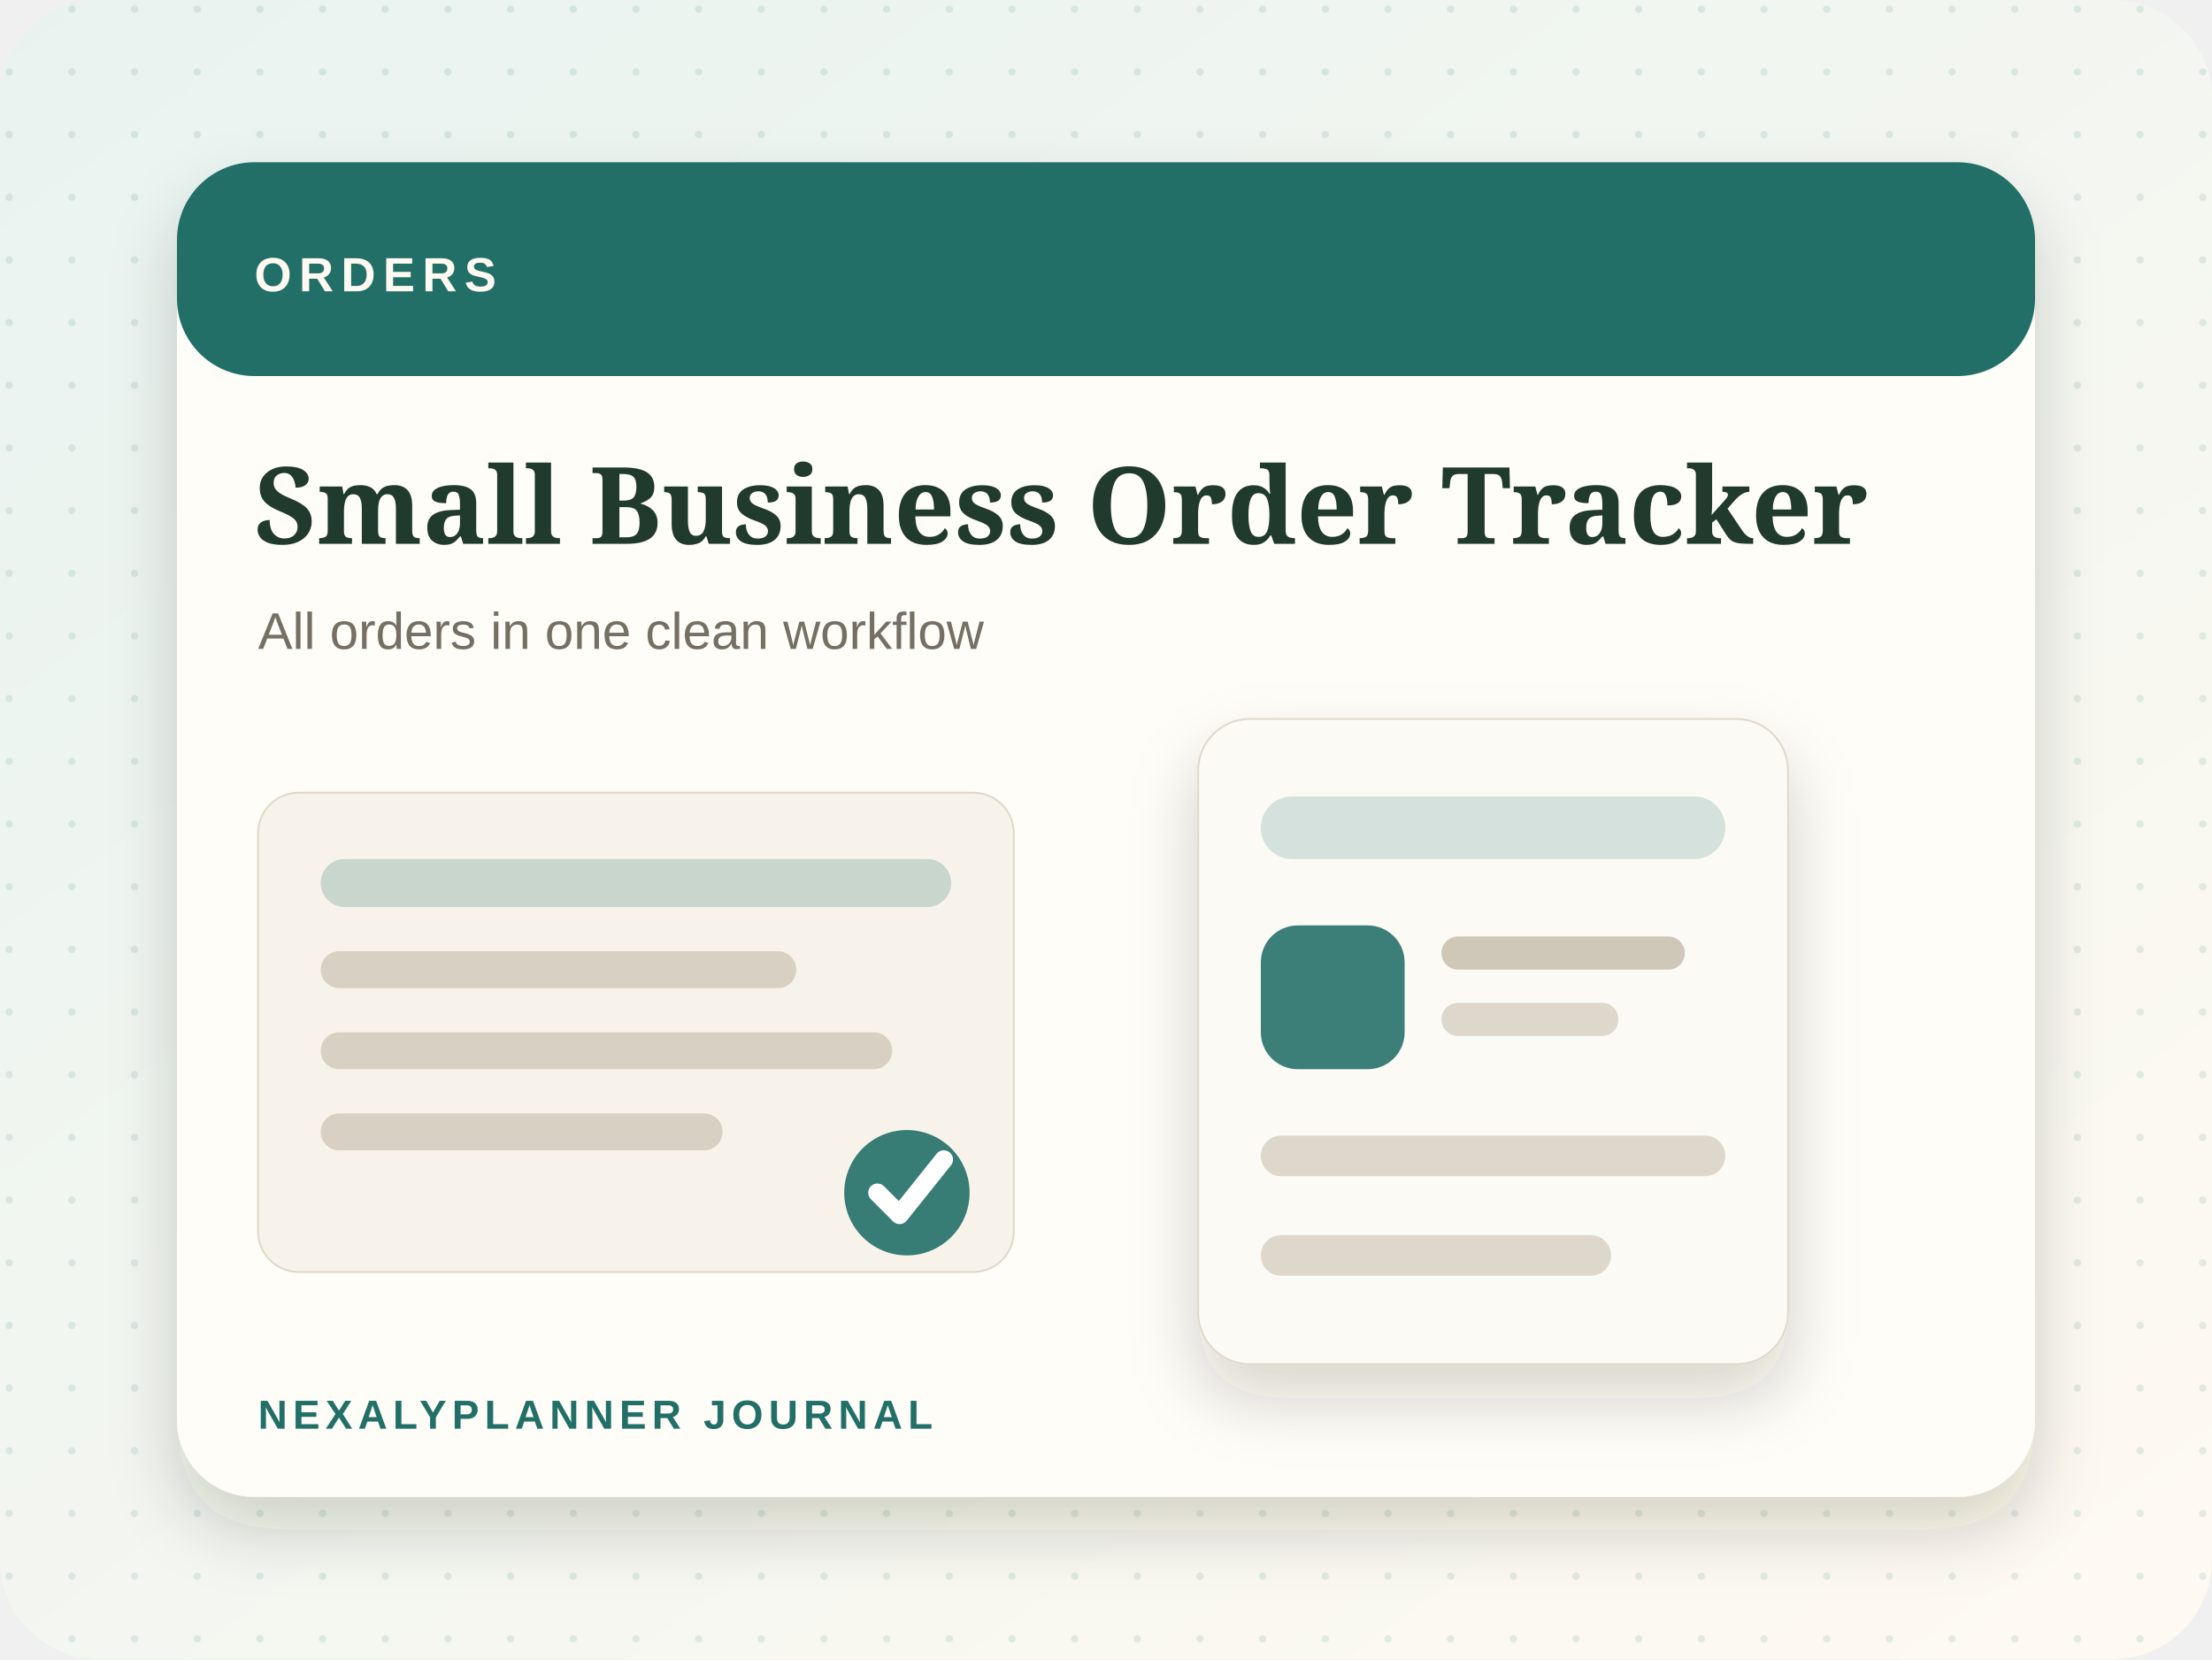
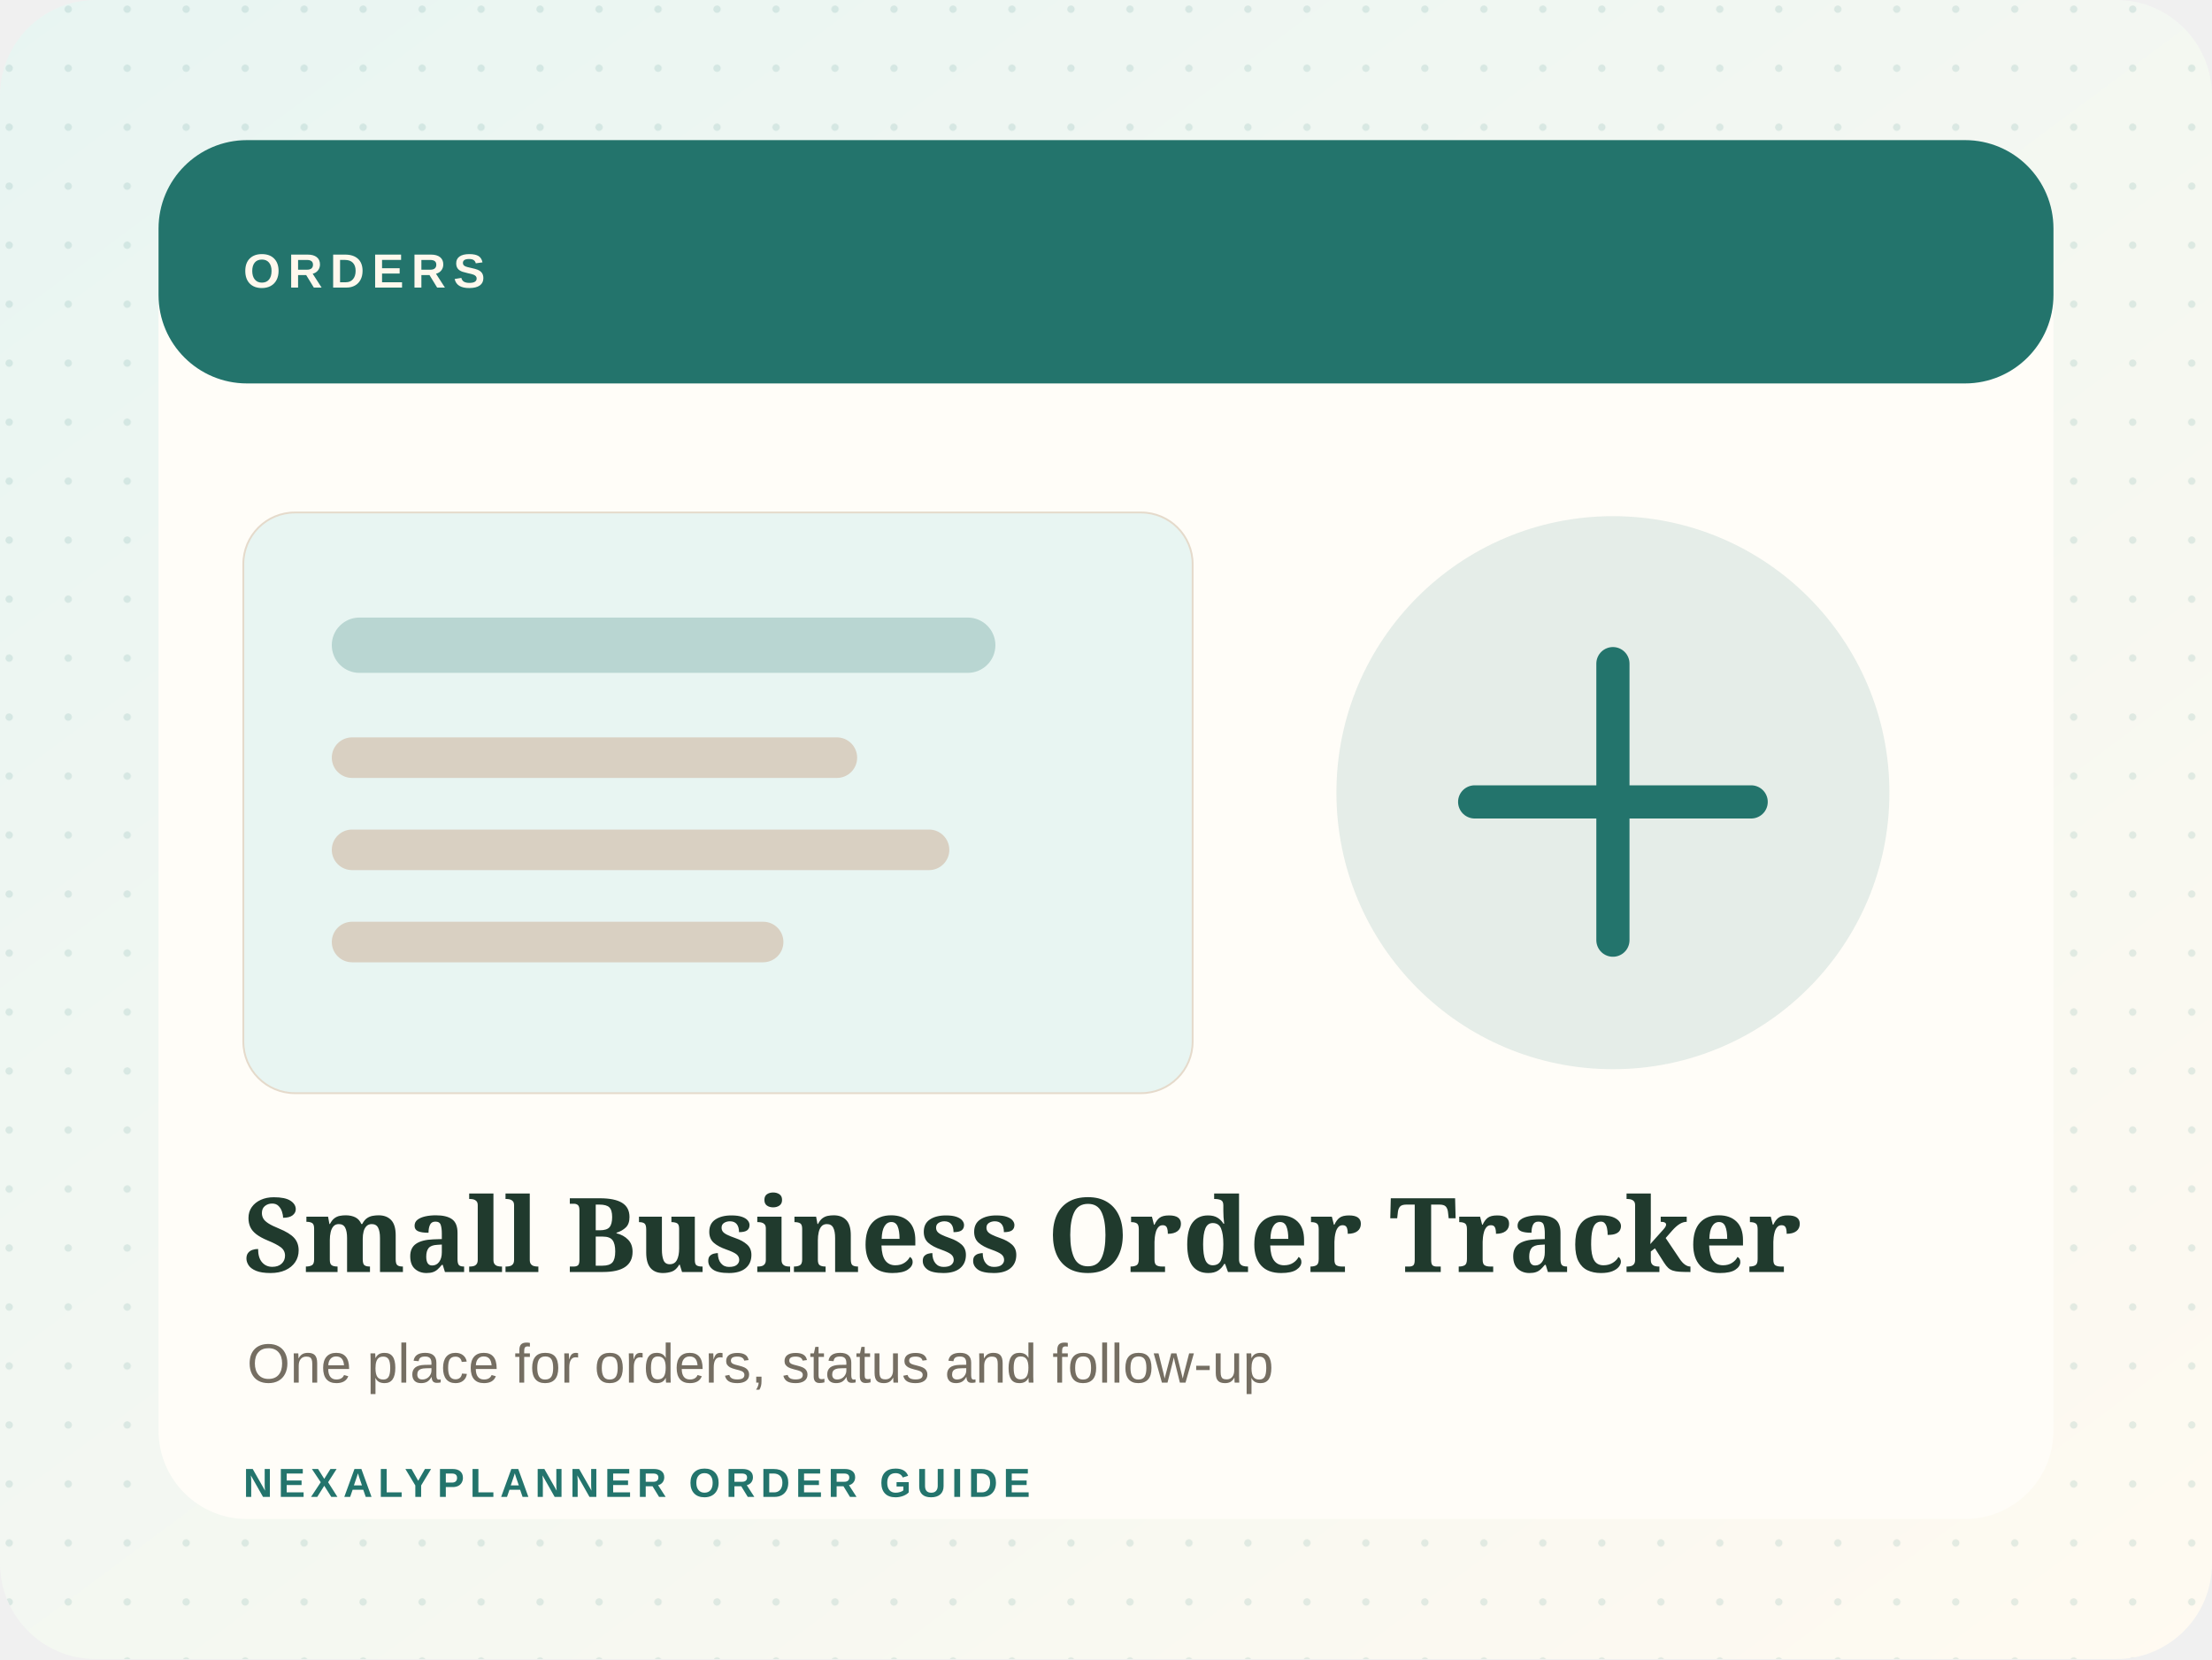
- <svg xmlns="http://www.w3.org/2000/svg" width="1200" height="900" viewBox="0 0 1200 900" role="img" aria-label="Small Business Order Tracker">
+ <svg xmlns="http://www.w3.org/2000/svg" width="1200" height="900" viewBox="0 0 1200 900" role="img" aria-label="Small Business Order Tracker - One place for orders, status and follow-up">
  <defs>
    <linearGradient id="g" x1="0" y1="0" x2="1" y2="1">
-       <stop offset="0" stop-color="#e8f3f0" />
+       <stop offset="0" stop-color="#e8f5f2" />
      <stop offset="1" stop-color="#fffaf1" />
    </linearGradient>
-     <filter id="shadow" x="-20%" y="-20%" width="140%" height="140%">
-       <feDropShadow dx="0" dy="18" stdDeviation="18" flood-color="#2a1c13" flood-opacity=".18" />
-     </filter>
-     <pattern id="dots" width="34" height="34" patternUnits="userSpaceOnUse">
-       <circle cx="5" cy="5" r="2" fill="#226f68" opacity=".12" />
+     <pattern id="dots" width="32" height="32" patternUnits="userSpaceOnUse">
+       <circle cx="5" cy="5" r="2" fill="#23746c" opacity=".12" />
    </pattern>
  </defs>
-   <rect width="1200" height="900" rx="54" fill="url(#g)" />
-   <rect width="1200" height="900" rx="54" fill="url(#dots)" />
-   <rect x="96" y="88" width="1008" height="724" rx="42" fill="#fffdf8" filter="url(#shadow)" />
-   <rect x="96" y="88" width="1008" height="116" rx="42" fill="#226f68" />
-   <text x="138" y="158" fill="#fffaf1" font-family="Arial, Helvetica, sans-serif" font-size="26" font-weight="700" letter-spacing="4">ORDERS</text>
-   <text x="138" y="295" fill="#203a2d" font-family="Georgia, serif" font-size="58" font-weight="700">Small Business Order Tracker</text>
-   <text x="140" y="352" fill="#756f64" font-family="Arial, Helvetica, sans-serif" font-size="28">All orders in one clean workflow</text>
-   <g transform="translate(140 430)">
-     <rect x="0" y="0" width="410" height="260" rx="22" fill="#f7f3ea" stroke="#e1d8c8" />
-     <rect x="34" y="36" width="342" height="26" rx="13" fill="#226f68" opacity=".22" />
-     <rect x="34" y="86" width="258" height="20" rx="10" fill="#d8d0c2" />
-     <rect x="34" y="130" width="310" height="20" rx="10" fill="#d8d0c2" />
-     <rect x="34" y="174" width="218" height="20" rx="10" fill="#d8d0c2" />
-     <circle cx="352" cy="217" r="34" fill="#226f68" opacity=".9" />
-     <path d="M336 217l12 12 24-30" fill="none" stroke="#fff" stroke-width="10" stroke-linecap="round" stroke-linejoin="round" />
-   </g>
-   <g transform="translate(650 390)">
-     <rect x="0" y="0" width="320" height="350" rx="28" fill="#fbfaf5" stroke="#e0d8ca" filter="url(#shadow)" />
-     <rect x="34" y="42" width="252" height="34" rx="17" fill="#226f68" opacity=".18" />
-     <rect x="34" y="112" width="78" height="78" rx="20" fill="#226f68" opacity=".88" />
-     <rect x="132" y="118" width="132" height="18" rx="9" fill="#cfc7b8" />
-     <rect x="132" y="154" width="96" height="18" rx="9" fill="#ded7cc" />
-     <rect x="34" y="226" width="252" height="22" rx="11" fill="#ded7cc" />
-     <rect x="34" y="280" width="190" height="22" rx="11" fill="#ded7cc" />
-   </g>
-   <text x="140" y="775" fill="#226f68" font-family="Arial, Helvetica, sans-serif" font-size="22" font-weight="700" letter-spacing="3">NEXALYPLANNER JOURNAL</text>
+   <rect width="1200" height="900" rx="52" fill="url(#g)" />
+   <rect width="1200" height="900" rx="52" fill="url(#dots)" />
+   <rect x="86" y="76" width="1028" height="748" rx="48" fill="#fffdf8" />
+   <rect x="86" y="76" width="1028" height="132" rx="48" fill="#23746c" />
+   <text x="132" y="156" fill="#fff8ed" font-family="Arial" font-size="26" font-weight="700" letter-spacing="4">ORDERS</text>
+   <rect x="132" y="278" width="515" height="315" rx="28" fill="#e8f5f2" stroke="#e5dacb" />
+   <rect x="180" y="335" width="360" height="30" rx="15" fill="#23746c" opacity=".24" />
+   <rect x="180" y="400" width="285" height="22" rx="11" fill="#d9d0c2" />
+   <rect x="180" y="450" width="335" height="22" rx="11" fill="#d9d0c2" />
+   <rect x="180" y="500" width="245" height="22" rx="11" fill="#d9d0c2" />
+   <circle cx="875" cy="430" r="150" fill="#23746c" opacity=".12" />
+   <path d="M800 435h150M875 360v150" stroke="#23746c" stroke-width="18" stroke-linecap="round" />
+   <text x="132" y="690" fill="#203a2d" font-family="Georgia,serif" font-size="56" font-weight="700">Small Business Order Tracker</text>
+   <text x="134" y="750" fill="#756e62" font-family="Arial" font-size="30">One place for orders, status and follow-up</text>
+   <text x="132" y="812" fill="#23746c" font-family="Arial" font-size="22" font-weight="700" letter-spacing="3">NEXALYPLANNER ORDER GUIDE</text>
</svg>
